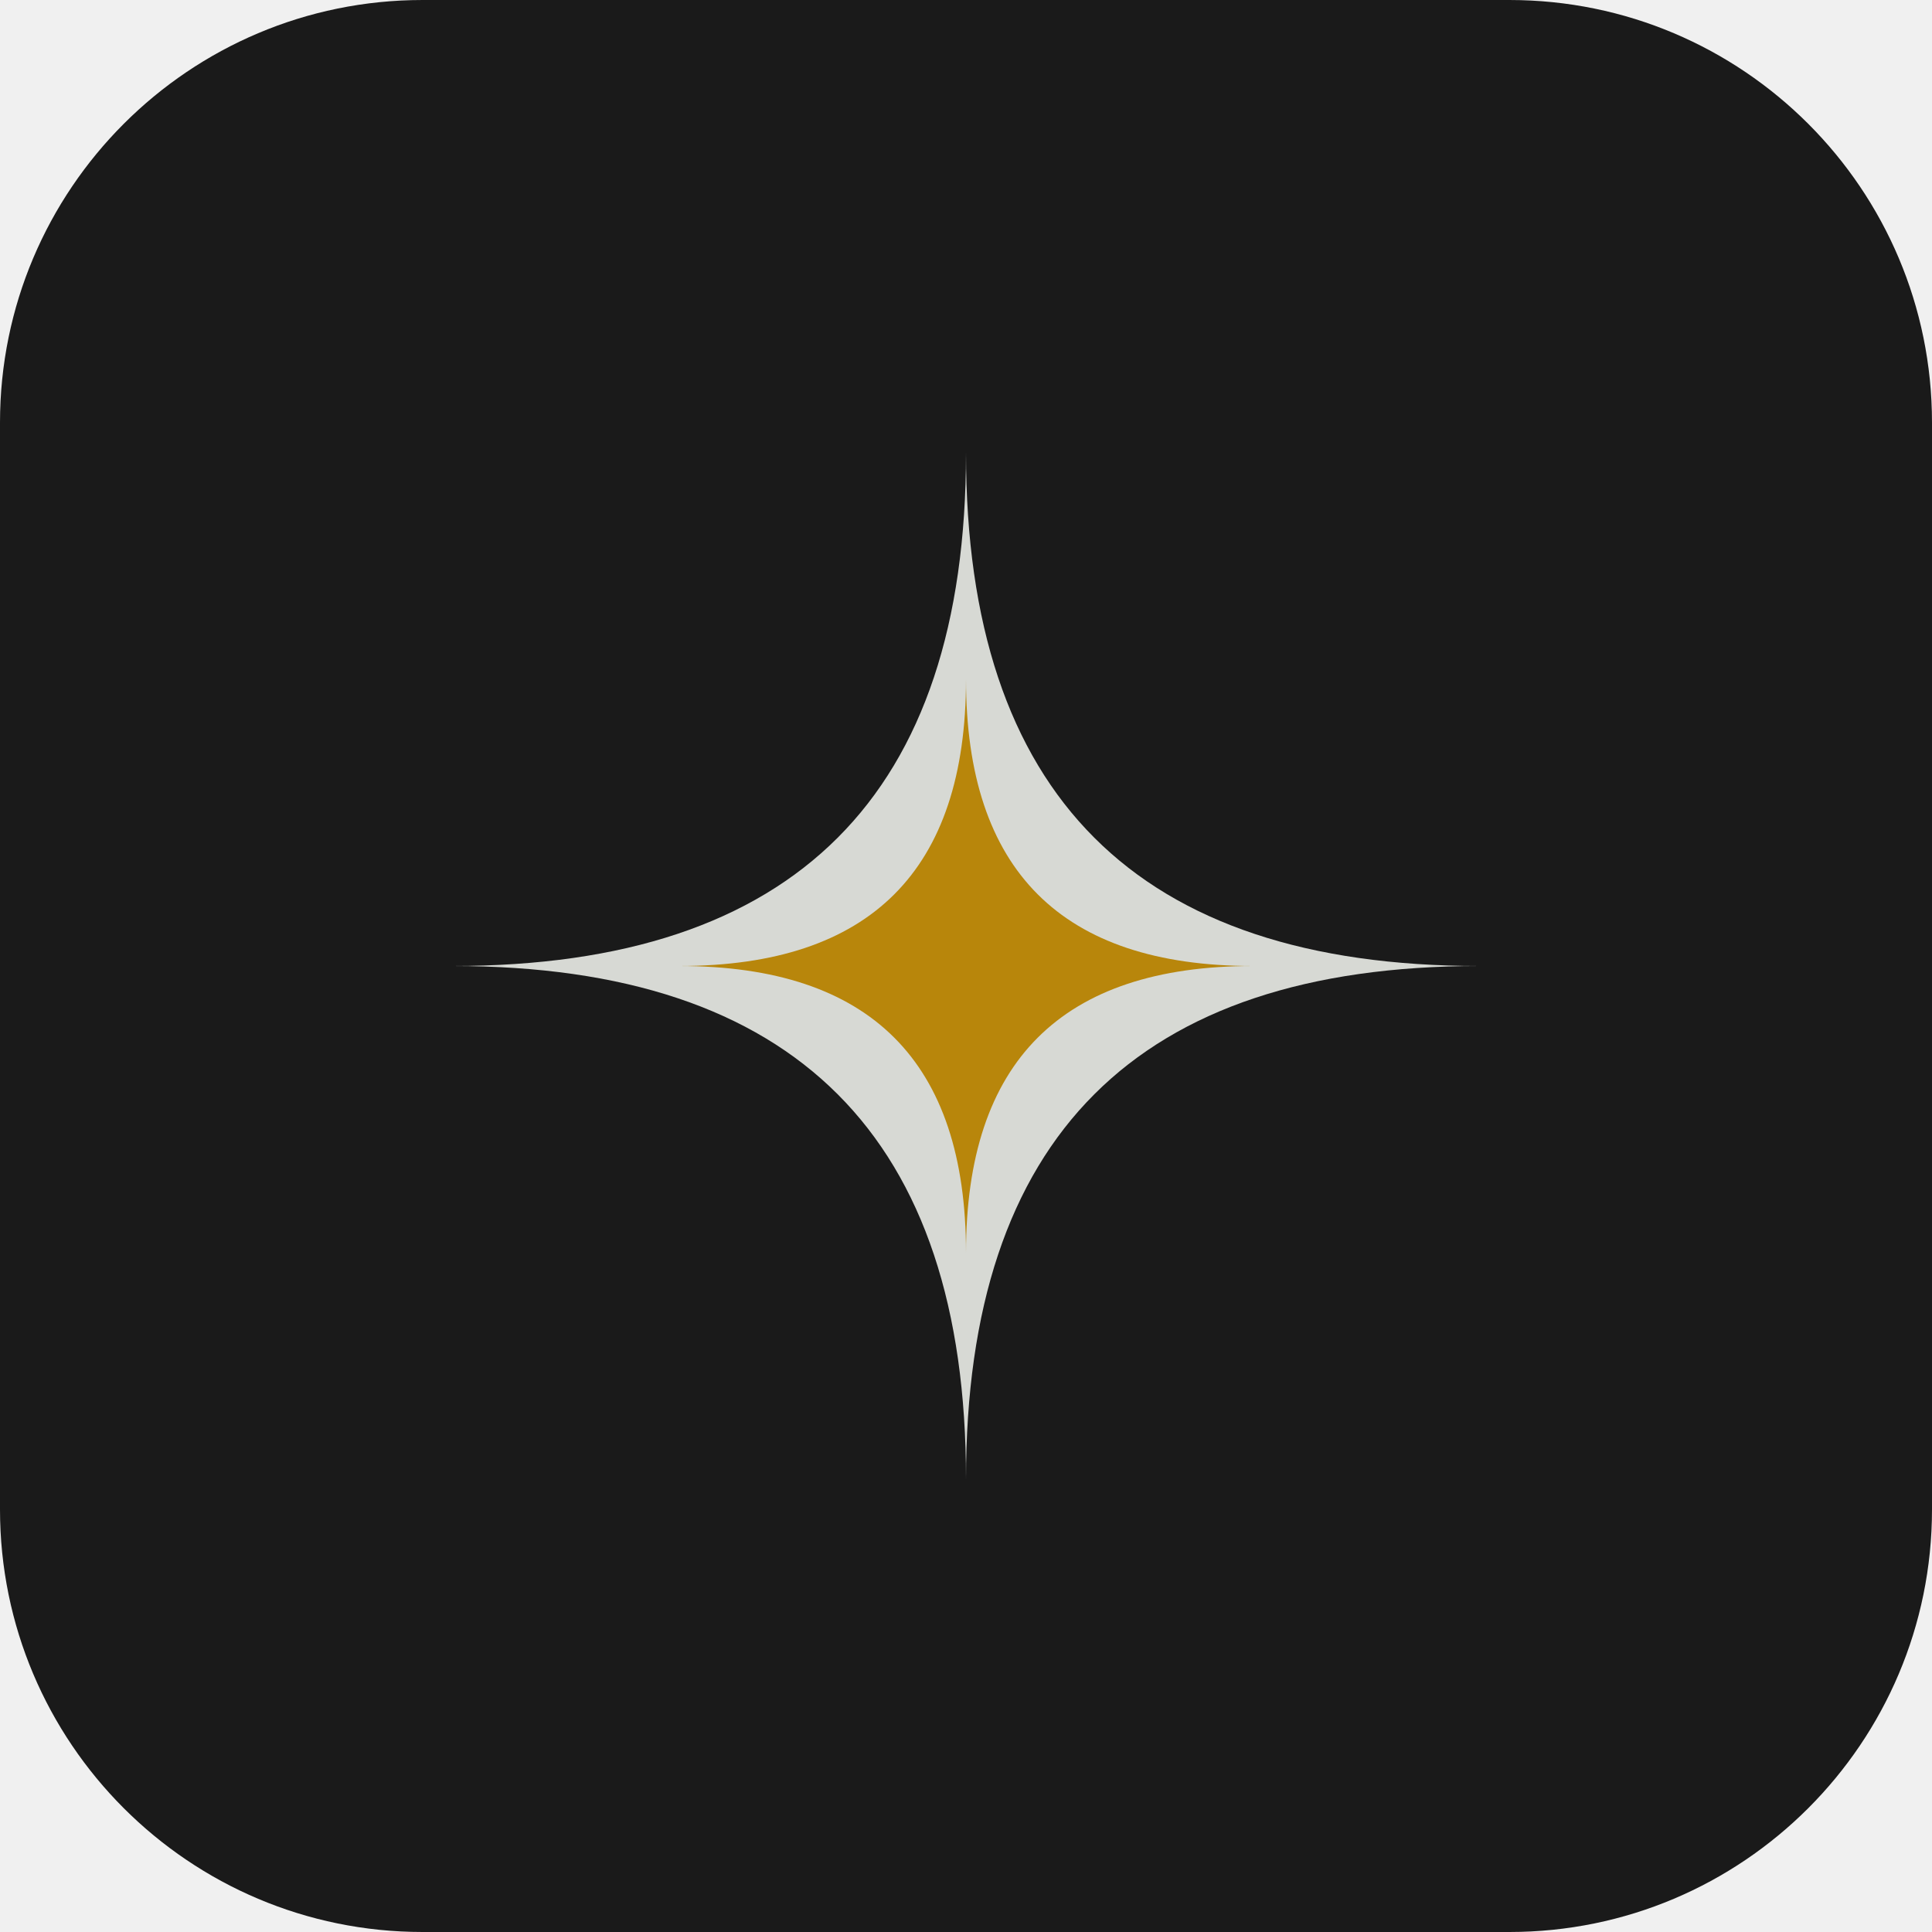
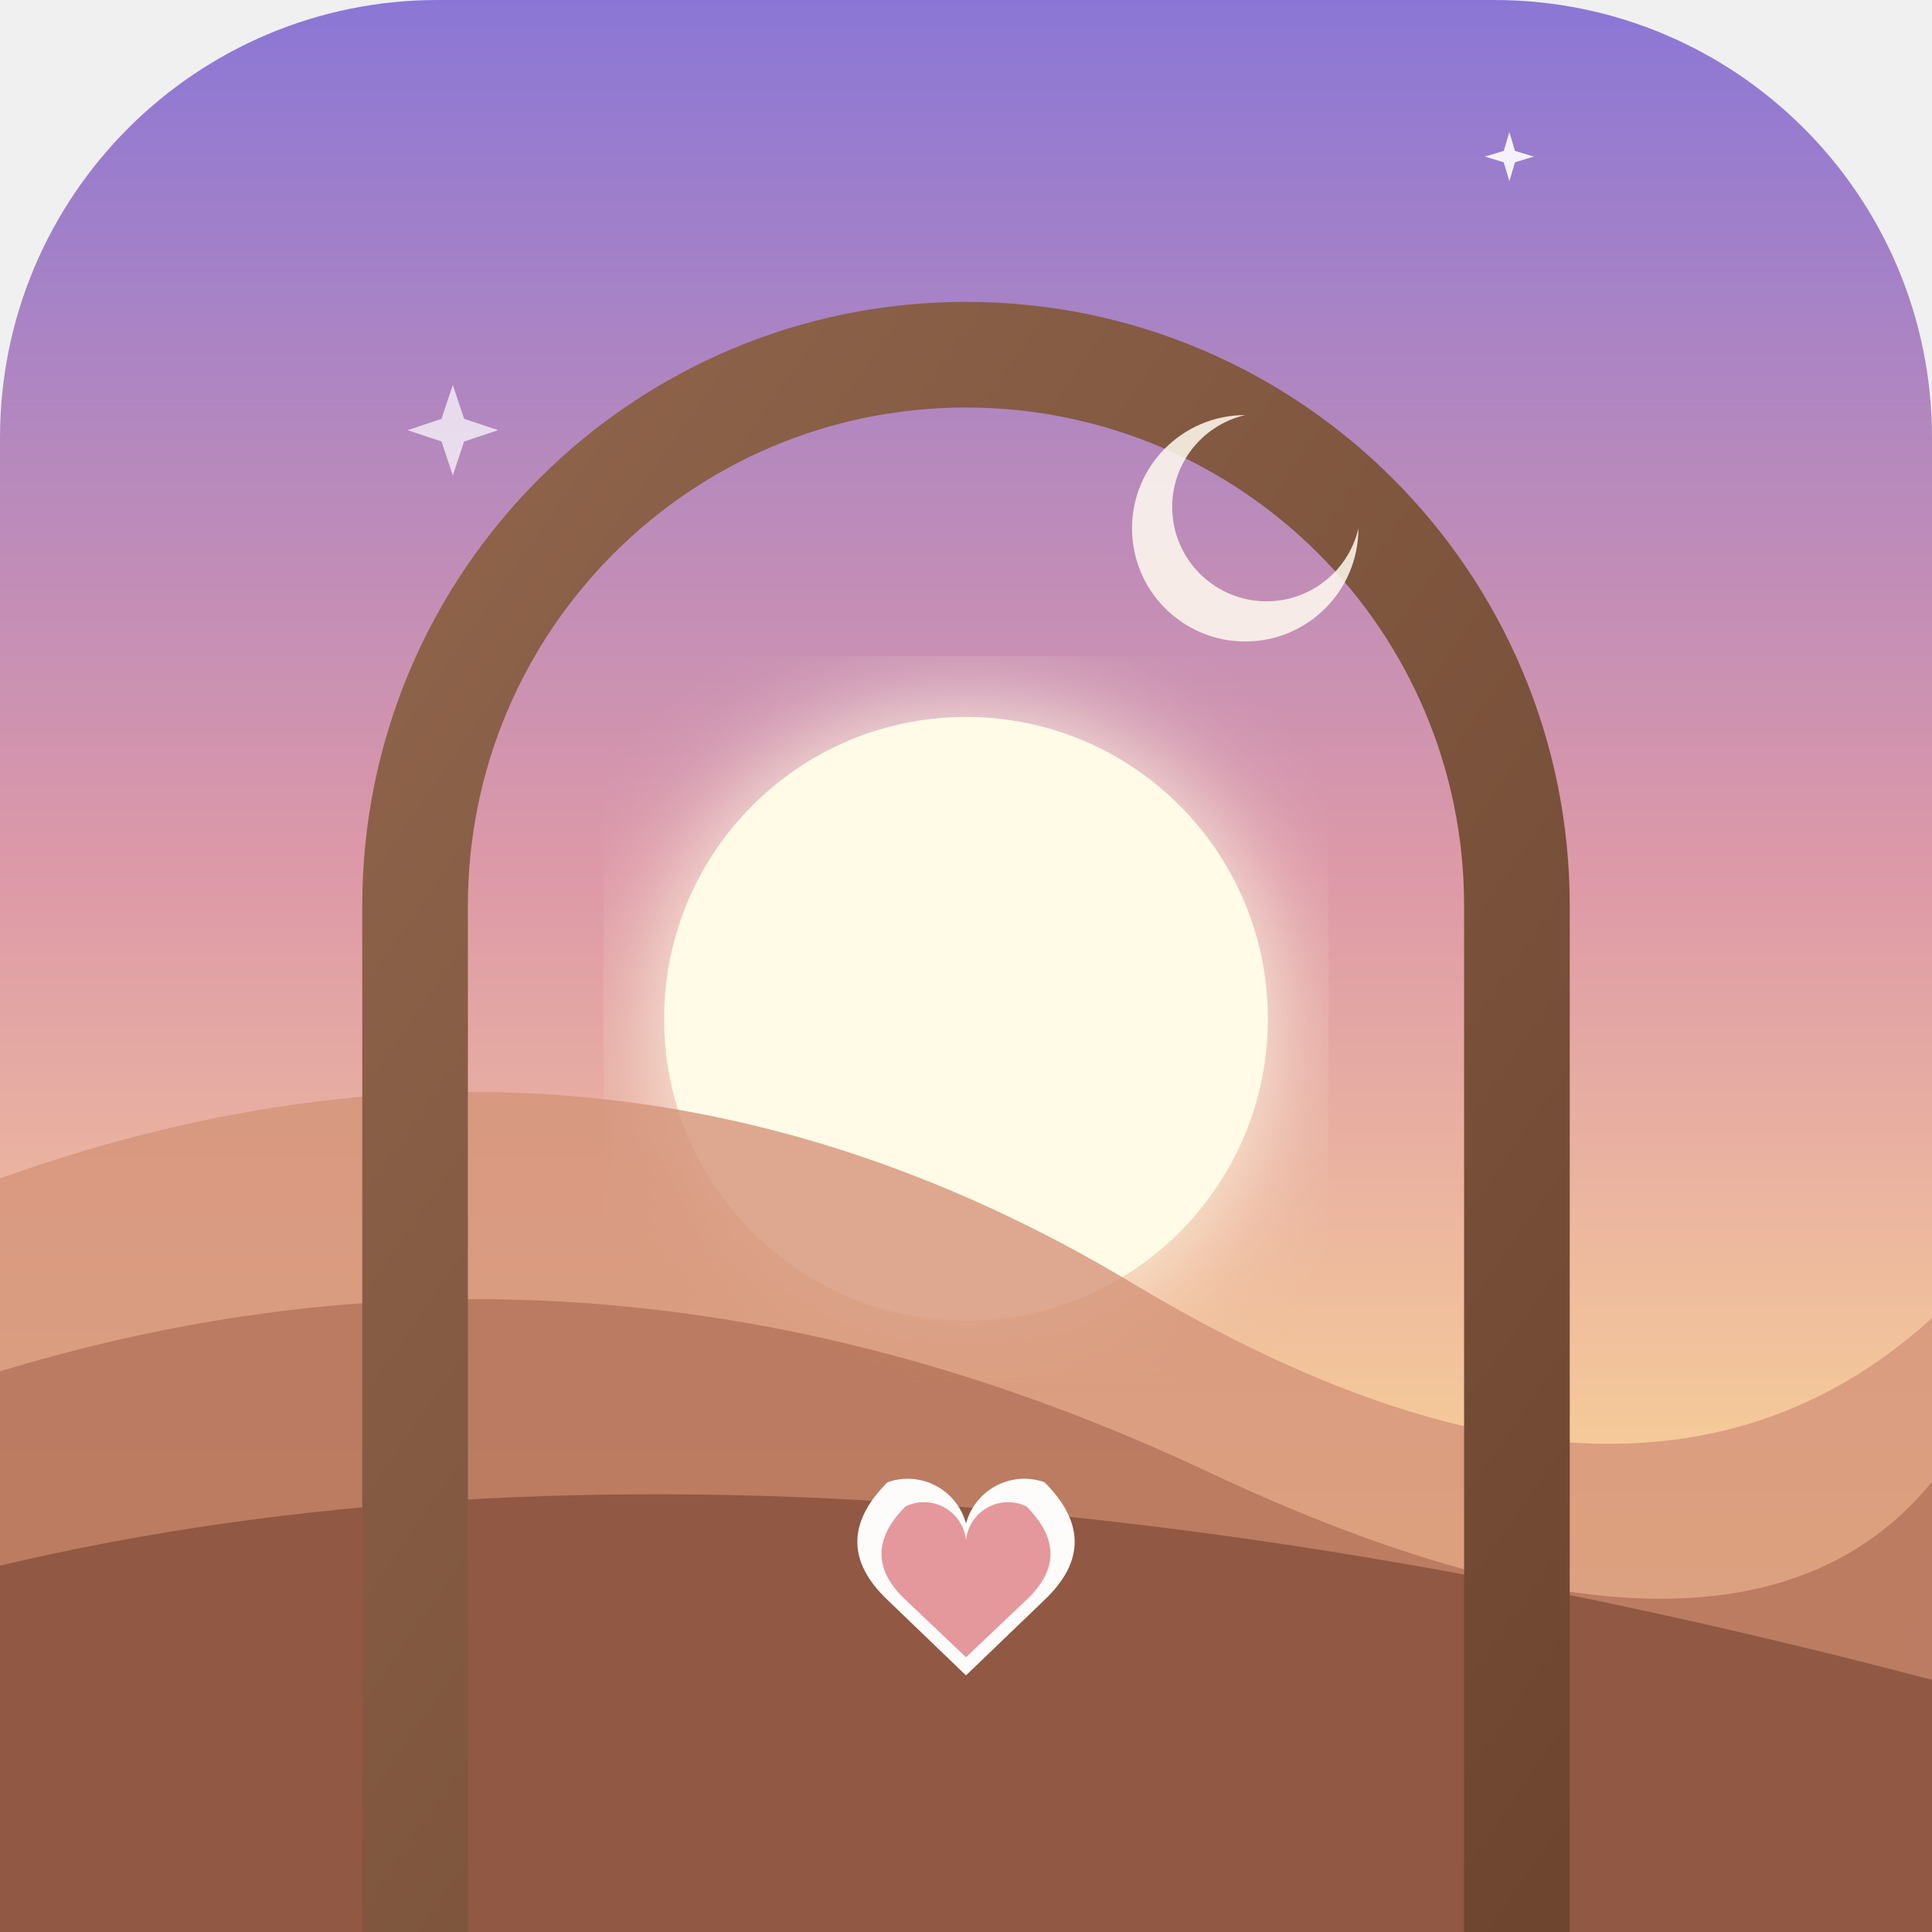
<svg xmlns="http://www.w3.org/2000/svg" viewBox="0 0 512 512">
-   <rect width="512" height="512" fill="#1a1a1a" rx="112" />
-   <path d="M 256 120 Q 256 256 392 256 Q 256 256 256 392 Q 256 256 120 256 Q 256 256 256 120 Z" fill="#ebede8" opacity="0.9" />
-   <path d="M 256 180 Q 256 256 332 256 Q 256 256 256 332 Q 256 256 180 256 Q 256 256 256 180 Z" fill="#b8860b" />
+   <defs>
+     <linearGradient id="skyGrad" x1="0%" y1="0%" x2="0%" y2="100%">
+       <stop offset="0%" stop-color="#8a76d6" />
+       <stop offset="45%" stop-color="#dd99a8" />
+       <stop offset="80%" stop-color="#fad396" />
+       <stop offset="100%" stop-color="#fdf4d8" />
+     </linearGradient>
+     <linearGradient id="frameGrad" x1="0%" y1="0%" x2="100%" y2="100%">
+       <stop offset="0%" stop-color="#90654c" />
+       <stop offset="100%" stop-color="#6e4630" />
+     </linearGradient>
+     <filter id="glow">
+       <feGaussianBlur stdDeviation="15" result="coloredBlur" />
+       <feMerge>
+         <feMergeNode in="coloredBlur" />
+         <feMergeNode in="SourceGraphic" />
+       </feMerge>
+     </filter>
+   </defs>
+   <rect width="512" height="512" fill="url(#skyGrad)" rx="116" />
+   <circle cx="256" cy="270" r="80" fill="#fffbe6" filter="url(#glow)" />
+   <path d="M -20 320 Q 150 250 300 340 T 530 330 L 530 512 L -20 512 Z" fill="#d49479" opacity="0.8" />
+   <path d="M -20 370 Q 150 310 320 390 T 530 360 L 530 512 L -20 512 Z" fill="#b8785e" opacity="0.9" />
+   <path d="M -20 420 Q 200 360 530 450 L 530 512 L -20 512 Z" fill="#915843" opacity="1" />
+   <path d="M 110 512 L 110 240 A 146 146 0 0 1 402 240 L 402 512" fill="none" stroke="url(#frameGrad)" stroke-width="28" />
+   <line x1="256" y1="95" x2="256" y2="512" stroke="url(#frameGrad)" stroke-width="22" />
+   <line x1="110" y1="310" x2="400" y2="310" stroke="url(#frameGrad)" stroke-width="22" />
+   <g transform="translate(256, 420) scale(1.6)">
+     <path d="M 0 15 L -13 2.5 Q -23 -7 -13 -17 A 10 10 0 0 1 0 -5 A 10 10 0 0 1 13 -17 Q 23 -7 13 2.5 Z" fill="#fdfcfb" />
+     <path d="M 0 12 L -10 2.5 Q -18 -5 -10 -13 A 7 7 0 0 1 0 -6 A 7 7 0 0 1 10 -13 Q 18 -5 10 2.5 Z" fill="#e5989b" />
+   </g>
+   <path d="M 120 120 L 125 135 L 140 140 L 125 145 L 120 160 L 115 145 L 100 140 L 115 135 Z" fill="#fff" opacity="0.7" transform="scale(0.6) translate(80, 50)" />
+   <path d="M 400 90 L 403 100 L 413 103 L 403 106 L 400 116 L 397 106 L 387 103 L 397 100 Z" fill="#fff" opacity="0.9" transform="scale(0.5) translate(400, -20)" />
+   <path d="M 330 110 A 25 25 0 1 0 360 140 A 30 30 0 1 1 330 110 Z" fill="#fffcf0" opacity="0.85" />
</svg>
